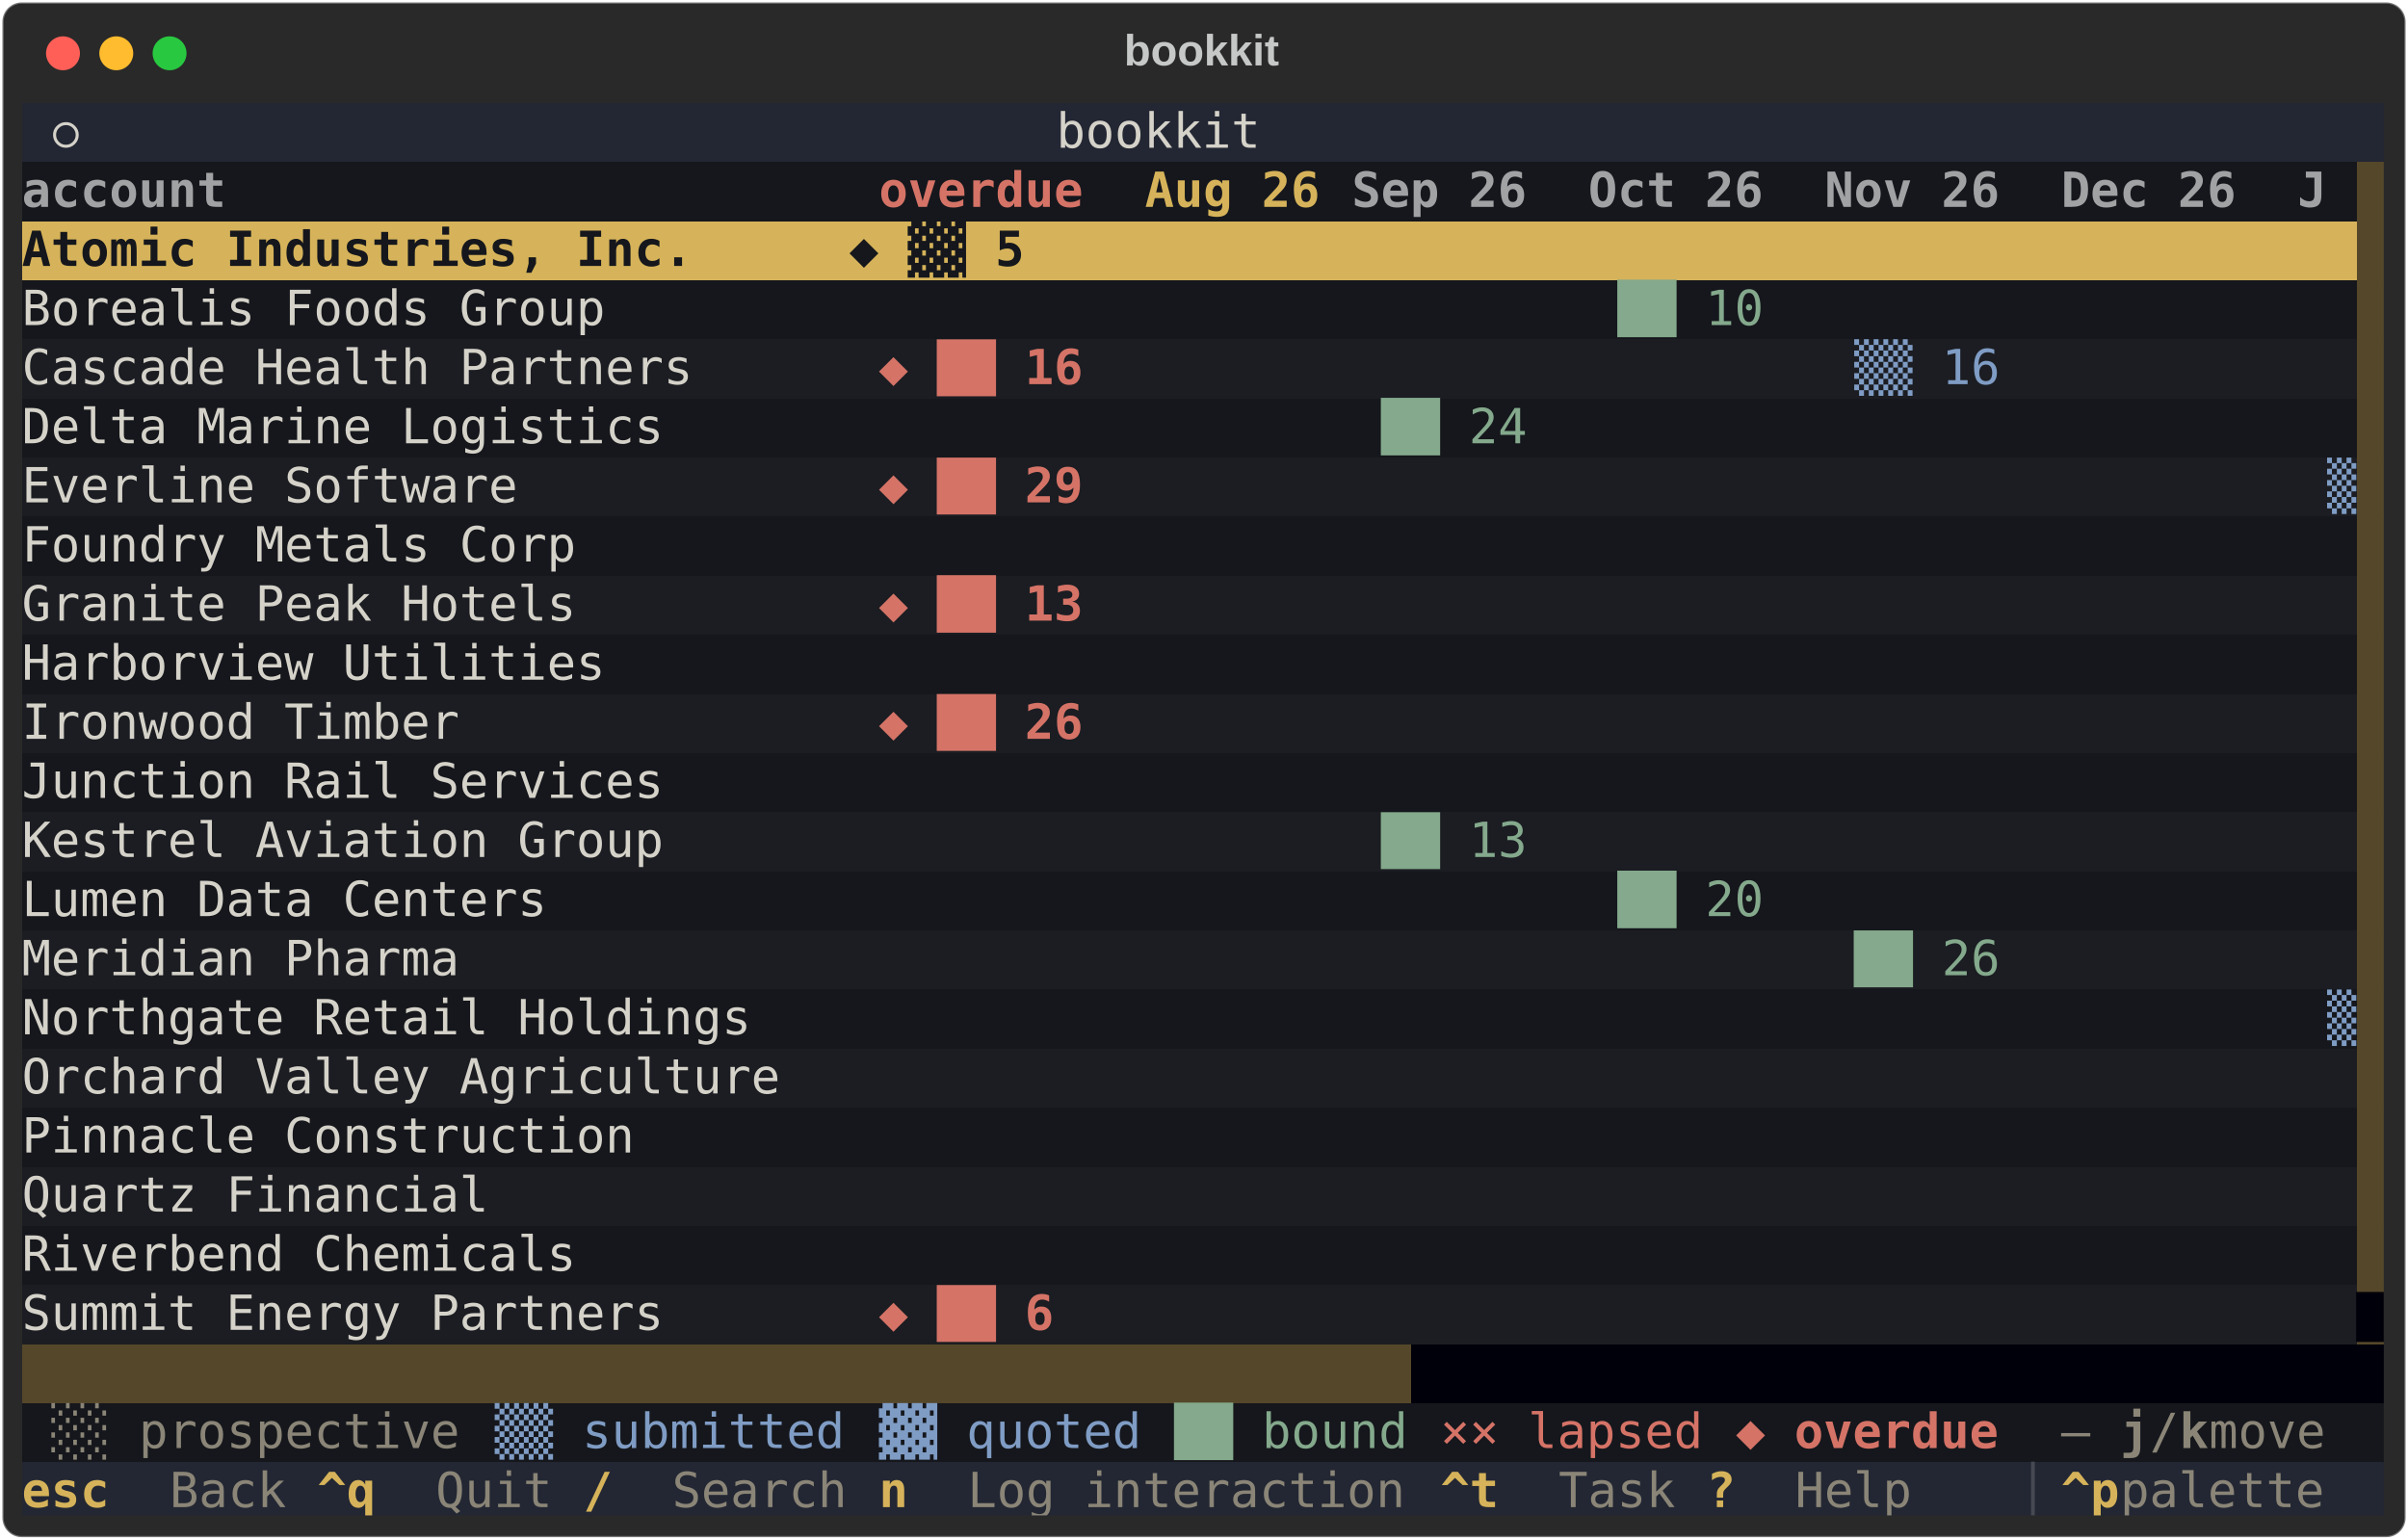
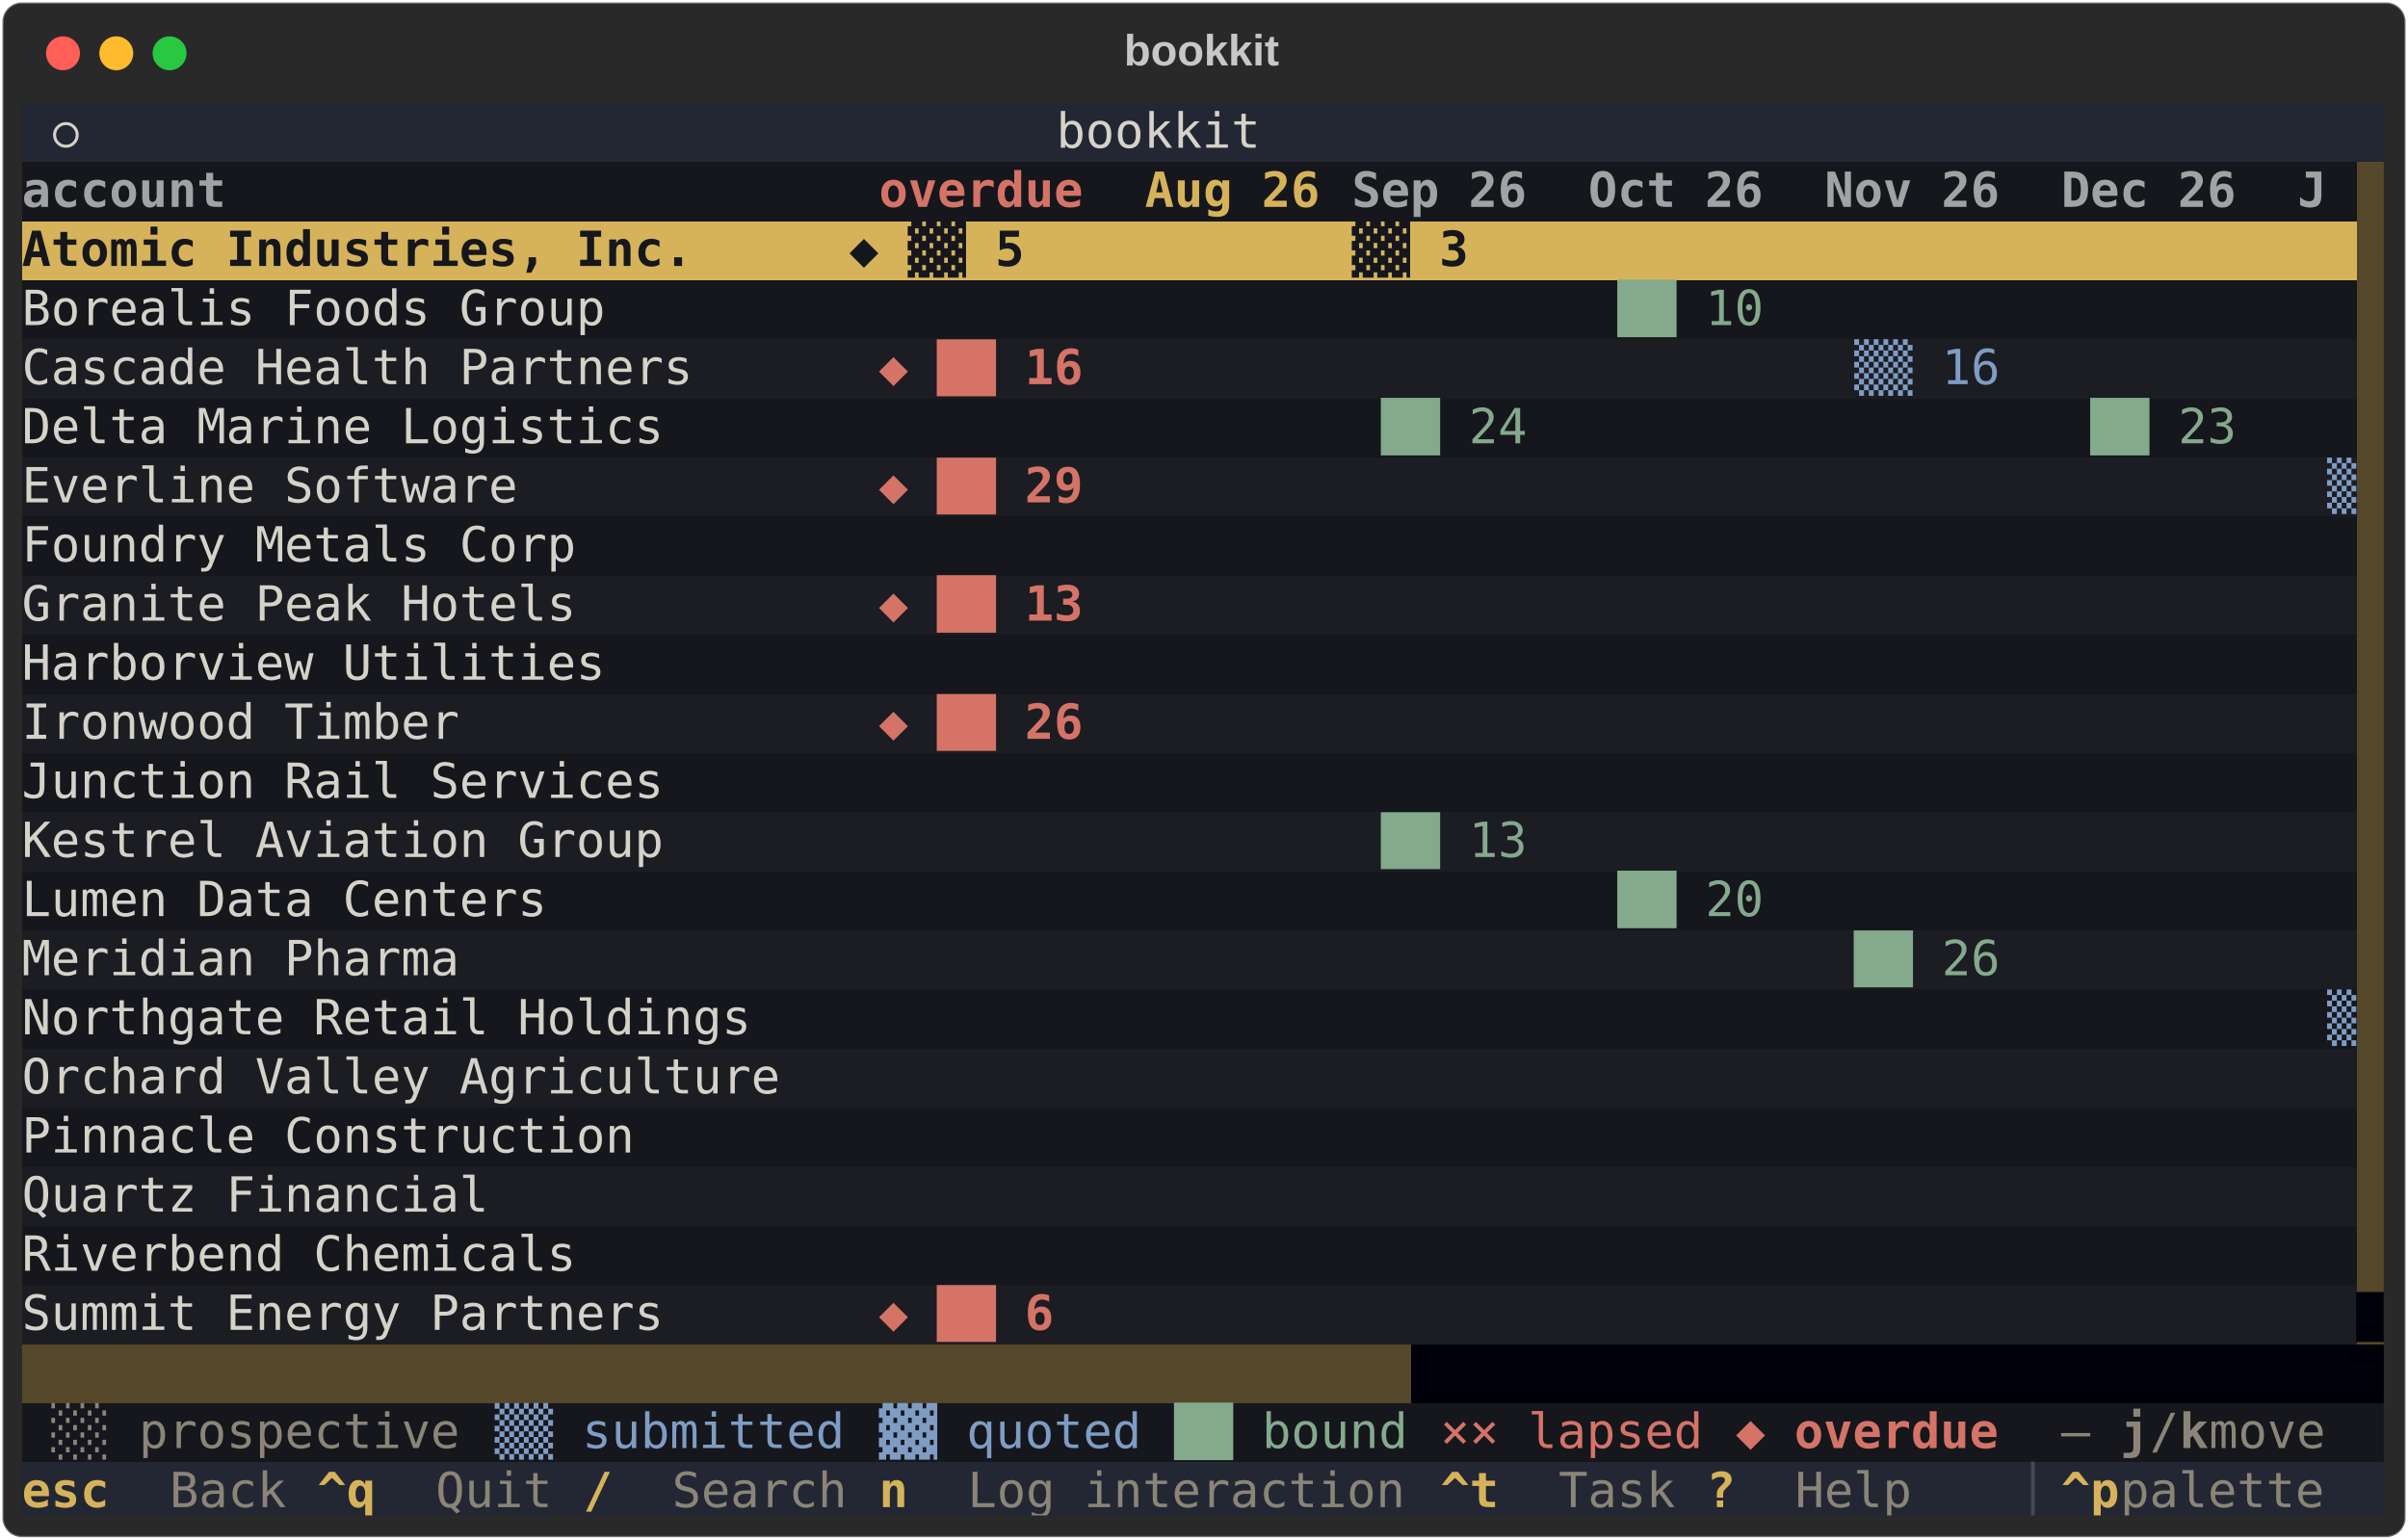
<svg xmlns="http://www.w3.org/2000/svg" class="rich-terminal" viewBox="0 0 994 635.6">
  <style>

    @font-face {
        font-family: "Fira Code";
        src: local("FiraCode-Regular"),
                url("https://cdnjs.cloudflare.com/ajax/libs/firacode/6.2.0/woff2/FiraCode-Regular.woff2") format("woff2"),
                url("https://cdnjs.cloudflare.com/ajax/libs/firacode/6.2.0/woff/FiraCode-Regular.woff") format("woff");
        font-style: normal;
        font-weight: 400;
    }
    @font-face {
        font-family: "Fira Code";
        src: local("FiraCode-Bold"),
                url("https://cdnjs.cloudflare.com/ajax/libs/firacode/6.2.0/woff2/FiraCode-Bold.woff2") format("woff2"),
                url("https://cdnjs.cloudflare.com/ajax/libs/firacode/6.2.0/woff/FiraCode-Bold.woff") format("woff");
        font-style: bold;
        font-weight: 700;
    }

    .terminal-matrix {
        font-family: Fira Code, monospace;
        font-size: 20px;
        line-height: 24.4px;
        font-variant-east-asian: full-width;
    }

    .terminal-title {
        font-size: 18px;
        font-weight: bold;
        font-family: arial;
    }

    .terminal-r1 { fill: #c5c8c6 }
.terminal-r2 { fill: #d5d2c9 }
.terminal-r3 { fill: #a1a2a4;font-weight: bold }
.terminal-r4 { fill: #d57367;font-weight: bold }
.terminal-r5 { fill: #d6b35a;font-weight: bold }
.terminal-r6 { fill: #15171c }
.terminal-r7 { fill: #15171c;font-weight: bold }
.terminal-r8 { fill: #84a98c }
.terminal-r9 { fill: #7f9cc4 }
.terminal-r10 { fill: #00000a }
.terminal-r11 { fill: #8a8577 }
.terminal-r12 { fill: #a1a2a4 }
.terminal-r13 { fill: #d57367 }
.terminal-r14 { fill: #8a8577;font-weight: bold }
.terminal-r15 { fill: #464951 }
    </style>
  <defs>
    <clipPath id="terminal-clip-terminal">
      <rect x="0" y="0" width="975.0" height="584.6" />
    </clipPath>
    <clipPath id="terminal-line-0">
      <rect x="0" y="1.5" width="976" height="24.65" />
    </clipPath>
    <clipPath id="terminal-line-1">
      <rect x="0" y="25.9" width="976" height="24.65" />
    </clipPath>
    <clipPath id="terminal-line-2">
      <rect x="0" y="50.3" width="976" height="24.65" />
    </clipPath>
    <clipPath id="terminal-line-3">
      <rect x="0" y="74.7" width="976" height="24.65" />
    </clipPath>
    <clipPath id="terminal-line-4">
      <rect x="0" y="99.1" width="976" height="24.65" />
    </clipPath>
    <clipPath id="terminal-line-5">
      <rect x="0" y="123.5" width="976" height="24.65" />
    </clipPath>
    <clipPath id="terminal-line-6">
      <rect x="0" y="147.9" width="976" height="24.65" />
    </clipPath>
    <clipPath id="terminal-line-7">
      <rect x="0" y="172.3" width="976" height="24.65" />
    </clipPath>
    <clipPath id="terminal-line-8">
      <rect x="0" y="196.7" width="976" height="24.65" />
    </clipPath>
    <clipPath id="terminal-line-9">
      <rect x="0" y="221.1" width="976" height="24.65" />
    </clipPath>
    <clipPath id="terminal-line-10">
      <rect x="0" y="245.5" width="976" height="24.65" />
    </clipPath>
    <clipPath id="terminal-line-11">
      <rect x="0" y="269.9" width="976" height="24.65" />
    </clipPath>
    <clipPath id="terminal-line-12">
      <rect x="0" y="294.3" width="976" height="24.65" />
    </clipPath>
    <clipPath id="terminal-line-13">
      <rect x="0" y="318.7" width="976" height="24.65" />
    </clipPath>
    <clipPath id="terminal-line-14">
      <rect x="0" y="343.1" width="976" height="24.65" />
    </clipPath>
    <clipPath id="terminal-line-15">
      <rect x="0" y="367.5" width="976" height="24.65" />
    </clipPath>
    <clipPath id="terminal-line-16">
      <rect x="0" y="391.9" width="976" height="24.65" />
    </clipPath>
    <clipPath id="terminal-line-17">
      <rect x="0" y="416.3" width="976" height="24.65" />
    </clipPath>
    <clipPath id="terminal-line-18">
      <rect x="0" y="440.7" width="976" height="24.65" />
    </clipPath>
    <clipPath id="terminal-line-19">
      <rect x="0" y="465.1" width="976" height="24.65" />
    </clipPath>
    <clipPath id="terminal-line-20">
      <rect x="0" y="489.5" width="976" height="24.65" />
    </clipPath>
    <clipPath id="terminal-line-21">
      <rect x="0" y="513.9" width="976" height="24.65" />
    </clipPath>
    <clipPath id="terminal-line-22">
      <rect x="0" y="538.3" width="976" height="24.65" />
    </clipPath>
  </defs>
  <rect fill="#292929" stroke="rgba(255,255,255,0.35)" stroke-width="1" x="1" y="1" width="992" height="633.6" rx="8" />
  <text class="terminal-title" fill="#c5c8c6" text-anchor="middle" x="496" y="27">bookkit</text>
  <g transform="translate(26,22)">
    <circle cx="0" cy="0" r="7" fill="#ff5f57" />
    <circle cx="22" cy="0" r="7" fill="#febc2e" />
    <circle cx="44" cy="0" r="7" fill="#28c840" />
  </g>
  <g transform="translate(9, 41)" clip-path="url(#terminal-clip-terminal)">
    <rect fill="#232733" x="0" y="1.5" width="12.2" height="24.65" shape-rendering="crispEdges" />
    <rect fill="#232733" x="12.2" y="1.5" width="12.2" height="24.65" shape-rendering="crispEdges" />
    <rect fill="#232733" x="24.4" y="1.5" width="61" height="24.65" shape-rendering="crispEdges" />
    <rect fill="#232733" x="85.4" y="1.5" width="12.2" height="24.65" shape-rendering="crispEdges" />
    <rect fill="#232733" x="97.6" y="1.5" width="329.4" height="24.65" shape-rendering="crispEdges" />
    <rect fill="#232733" x="427" y="1.5" width="85.4" height="24.65" shape-rendering="crispEdges" />
    <rect fill="#232733" x="512.4" y="1.5" width="341.6" height="24.65" shape-rendering="crispEdges" />
    <rect fill="#232733" x="854" y="1.5" width="12.2" height="24.65" shape-rendering="crispEdges" />
    <rect fill="#232733" x="866.2" y="1.5" width="0" height="24.65" shape-rendering="crispEdges" />
    <rect fill="#232733" x="866.2" y="1.5" width="109.8" height="24.65" shape-rendering="crispEdges" />
    <rect fill="#15171c" x="0" y="25.9" width="341.6" height="24.65" shape-rendering="crispEdges" />
    <rect fill="#15171c" x="341.6" y="25.9" width="12.2" height="24.65" shape-rendering="crispEdges" />
    <rect fill="#15171c" x="353.8" y="25.9" width="85.4" height="24.65" shape-rendering="crispEdges" />
    <rect fill="#15171c" x="439.2" y="25.9" width="12.2" height="24.65" shape-rendering="crispEdges" />
    <rect fill="#15171c" x="451.4" y="25.9" width="12.2" height="24.65" shape-rendering="crispEdges" />
    <rect fill="#15171c" x="463.6" y="25.9" width="73.2" height="24.65" shape-rendering="crispEdges" />
    <rect fill="#15171c" x="536.8" y="25.9" width="12.2" height="24.65" shape-rendering="crispEdges" />
    <rect fill="#15171c" x="549" y="25.9" width="97.6" height="24.65" shape-rendering="crispEdges" />
    <rect fill="#15171c" x="646.6" y="25.9" width="97.6" height="24.65" shape-rendering="crispEdges" />
    <rect fill="#15171c" x="744.2" y="25.9" width="97.6" height="24.65" shape-rendering="crispEdges" />
    <rect fill="#15171c" x="841.8" y="25.9" width="97.6" height="24.65" shape-rendering="crispEdges" />
    <rect fill="#15171c" x="939.4" y="25.9" width="24.4" height="24.65" shape-rendering="crispEdges" />
    <rect fill="#55472a" x="963.8" y="25.9" width="12.2" height="24.65" shape-rendering="crispEdges" />
    <rect fill="#d6b35a" x="0" y="50.3" width="341.6" height="24.65" shape-rendering="crispEdges" />
    <rect fill="#d6b35a" x="341.6" y="50.3" width="109.8" height="24.65" shape-rendering="crispEdges" />
    <rect fill="#d6b35a" x="451.4" y="50.3" width="97.6" height="24.65" shape-rendering="crispEdges" />
    <rect fill="#d6b35a" x="549" y="50.3" width="97.6" height="24.65" shape-rendering="crispEdges" />
    <rect fill="#d6b35a" x="646.6" y="50.3" width="97.6" height="24.65" shape-rendering="crispEdges" />
    <rect fill="#d6b35a" x="744.2" y="50.3" width="97.6" height="24.65" shape-rendering="crispEdges" />
    <rect fill="#d6b35a" x="841.8" y="50.3" width="97.6" height="24.65" shape-rendering="crispEdges" />
    <rect fill="#d6b35a" x="939.4" y="50.3" width="24.4" height="24.65" shape-rendering="crispEdges" />
    <rect fill="#55472a" x="963.8" y="50.3" width="12.2" height="24.65" shape-rendering="crispEdges" />
    <rect fill="#15171c" x="0" y="74.7" width="341.6" height="24.65" shape-rendering="crispEdges" />
    <rect fill="#15171c" x="341.6" y="74.7" width="109.8" height="24.65" shape-rendering="crispEdges" />
    <rect fill="#15171c" x="451.4" y="74.7" width="97.6" height="24.65" shape-rendering="crispEdges" />
    <rect fill="#15171c" x="549" y="74.7" width="97.6" height="24.65" shape-rendering="crispEdges" />
    <rect fill="#15171c" x="646.6" y="74.7" width="12.2" height="24.65" shape-rendering="crispEdges" />
    <rect fill="#15171c" x="658.8" y="74.7" width="61" height="24.65" shape-rendering="crispEdges" />
    <rect fill="#15171c" x="719.8" y="74.7" width="24.4" height="24.65" shape-rendering="crispEdges" />
    <rect fill="#15171c" x="744.2" y="74.7" width="97.6" height="24.65" shape-rendering="crispEdges" />
    <rect fill="#15171c" x="841.8" y="74.7" width="97.6" height="24.65" shape-rendering="crispEdges" />
    <rect fill="#15171c" x="939.4" y="74.7" width="24.4" height="24.65" shape-rendering="crispEdges" />
    <rect fill="#55472a" x="963.8" y="74.7" width="12.2" height="24.65" shape-rendering="crispEdges" />
    <rect fill="#1b1d22" x="0" y="99.1" width="341.6" height="24.65" shape-rendering="crispEdges" />
    <rect fill="#1b1d22" x="341.6" y="99.1" width="12.2" height="24.65" shape-rendering="crispEdges" />
    <rect fill="#1b1d22" x="353.8" y="99.1" width="85.4" height="24.65" shape-rendering="crispEdges" />
    <rect fill="#1b1d22" x="439.2" y="99.1" width="12.2" height="24.65" shape-rendering="crispEdges" />
    <rect fill="#1b1d22" x="451.4" y="99.1" width="97.6" height="24.65" shape-rendering="crispEdges" />
    <rect fill="#1b1d22" x="549" y="99.1" width="97.6" height="24.65" shape-rendering="crispEdges" />
    <rect fill="#1b1d22" x="646.6" y="99.1" width="97.6" height="24.65" shape-rendering="crispEdges" />
    <rect fill="#1b1d22" x="744.2" y="99.1" width="12.2" height="24.65" shape-rendering="crispEdges" />
    <rect fill="#1b1d22" x="756.4" y="99.1" width="61" height="24.65" shape-rendering="crispEdges" />
    <rect fill="#1b1d22" x="817.4" y="99.1" width="24.4" height="24.65" shape-rendering="crispEdges" />
    <rect fill="#1b1d22" x="841.8" y="99.1" width="97.6" height="24.65" shape-rendering="crispEdges" />
    <rect fill="#1b1d22" x="939.4" y="99.1" width="24.4" height="24.65" shape-rendering="crispEdges" />
    <rect fill="#55472a" x="963.8" y="99.1" width="12.2" height="24.65" shape-rendering="crispEdges" />
    <rect fill="#15171c" x="0" y="123.5" width="341.6" height="24.65" shape-rendering="crispEdges" />
    <rect fill="#15171c" x="341.6" y="123.5" width="109.8" height="24.65" shape-rendering="crispEdges" />
    <rect fill="#15171c" x="451.4" y="123.5" width="97.6" height="24.65" shape-rendering="crispEdges" />
    <rect fill="#15171c" x="549" y="123.5" width="12.2" height="24.65" shape-rendering="crispEdges" />
    <rect fill="#15171c" x="561.2" y="123.5" width="61" height="24.65" shape-rendering="crispEdges" />
    <rect fill="#15171c" x="622.2" y="123.5" width="24.4" height="24.65" shape-rendering="crispEdges" />
    <rect fill="#15171c" x="646.6" y="123.5" width="97.6" height="24.65" shape-rendering="crispEdges" />
    <rect fill="#15171c" x="744.2" y="123.5" width="97.6" height="24.65" shape-rendering="crispEdges" />
-     <rect fill="#15171c" x="841.8" y="123.5" width="97.6" height="24.65" shape-rendering="crispEdges" />
+     <rect fill="#15171c" x="841.8" y="123.5" width="12.2" height="24.65" shape-rendering="crispEdges" />
+     <rect fill="#15171c" x="854" y="123.5" width="61" height="24.65" shape-rendering="crispEdges" />
+     <rect fill="#15171c" x="915" y="123.5" width="24.4" height="24.65" shape-rendering="crispEdges" />
    <rect fill="#15171c" x="939.4" y="123.5" width="24.4" height="24.65" shape-rendering="crispEdges" />
    <rect fill="#55472a" x="963.8" y="123.5" width="12.2" height="24.65" shape-rendering="crispEdges" />
    <rect fill="#1b1d22" x="0" y="147.9" width="341.6" height="24.65" shape-rendering="crispEdges" />
    <rect fill="#1b1d22" x="341.6" y="147.9" width="12.2" height="24.65" shape-rendering="crispEdges" />
    <rect fill="#1b1d22" x="353.8" y="147.9" width="85.4" height="24.65" shape-rendering="crispEdges" />
    <rect fill="#1b1d22" x="439.2" y="147.9" width="12.2" height="24.65" shape-rendering="crispEdges" />
    <rect fill="#1b1d22" x="451.4" y="147.9" width="97.6" height="24.65" shape-rendering="crispEdges" />
    <rect fill="#1b1d22" x="549" y="147.9" width="97.6" height="24.65" shape-rendering="crispEdges" />
    <rect fill="#1b1d22" x="646.6" y="147.9" width="97.6" height="24.65" shape-rendering="crispEdges" />
    <rect fill="#1b1d22" x="744.2" y="147.9" width="97.6" height="24.65" shape-rendering="crispEdges" />
    <rect fill="#1b1d22" x="841.8" y="147.9" width="97.6" height="24.65" shape-rendering="crispEdges" />
    <rect fill="#1b1d22" x="939.4" y="147.9" width="12.2" height="24.65" shape-rendering="crispEdges" />
    <rect fill="#1b1d22" x="951.6" y="147.9" width="12.2" height="24.65" shape-rendering="crispEdges" />
    <rect fill="#55472a" x="963.8" y="147.9" width="12.2" height="24.65" shape-rendering="crispEdges" />
    <rect fill="#15171c" x="0" y="172.3" width="341.6" height="24.65" shape-rendering="crispEdges" />
    <rect fill="#15171c" x="341.6" y="172.3" width="109.8" height="24.65" shape-rendering="crispEdges" />
    <rect fill="#15171c" x="451.4" y="172.3" width="97.6" height="24.65" shape-rendering="crispEdges" />
    <rect fill="#15171c" x="549" y="172.3" width="97.6" height="24.65" shape-rendering="crispEdges" />
    <rect fill="#15171c" x="646.6" y="172.3" width="97.6" height="24.65" shape-rendering="crispEdges" />
    <rect fill="#15171c" x="744.2" y="172.3" width="97.6" height="24.65" shape-rendering="crispEdges" />
    <rect fill="#15171c" x="841.8" y="172.3" width="97.6" height="24.65" shape-rendering="crispEdges" />
    <rect fill="#15171c" x="939.4" y="172.3" width="24.4" height="24.65" shape-rendering="crispEdges" />
    <rect fill="#55472a" x="963.8" y="172.3" width="12.2" height="24.65" shape-rendering="crispEdges" />
    <rect fill="#1b1d22" x="0" y="196.7" width="341.6" height="24.65" shape-rendering="crispEdges" />
    <rect fill="#1b1d22" x="341.6" y="196.7" width="12.2" height="24.65" shape-rendering="crispEdges" />
    <rect fill="#1b1d22" x="353.8" y="196.7" width="85.4" height="24.65" shape-rendering="crispEdges" />
    <rect fill="#1b1d22" x="439.2" y="196.7" width="12.2" height="24.65" shape-rendering="crispEdges" />
    <rect fill="#1b1d22" x="451.4" y="196.7" width="97.6" height="24.65" shape-rendering="crispEdges" />
    <rect fill="#1b1d22" x="549" y="196.7" width="97.6" height="24.65" shape-rendering="crispEdges" />
    <rect fill="#1b1d22" x="646.6" y="196.7" width="97.6" height="24.65" shape-rendering="crispEdges" />
    <rect fill="#1b1d22" x="744.2" y="196.7" width="97.6" height="24.65" shape-rendering="crispEdges" />
    <rect fill="#1b1d22" x="841.8" y="196.7" width="97.6" height="24.65" shape-rendering="crispEdges" />
    <rect fill="#1b1d22" x="939.4" y="196.7" width="24.4" height="24.65" shape-rendering="crispEdges" />
    <rect fill="#55472a" x="963.8" y="196.7" width="12.2" height="24.65" shape-rendering="crispEdges" />
    <rect fill="#15171c" x="0" y="221.1" width="341.6" height="24.65" shape-rendering="crispEdges" />
    <rect fill="#15171c" x="341.6" y="221.1" width="109.8" height="24.65" shape-rendering="crispEdges" />
    <rect fill="#15171c" x="451.4" y="221.1" width="97.6" height="24.65" shape-rendering="crispEdges" />
    <rect fill="#15171c" x="549" y="221.1" width="97.6" height="24.65" shape-rendering="crispEdges" />
    <rect fill="#15171c" x="646.6" y="221.1" width="97.6" height="24.65" shape-rendering="crispEdges" />
    <rect fill="#15171c" x="744.2" y="221.1" width="97.6" height="24.65" shape-rendering="crispEdges" />
    <rect fill="#15171c" x="841.8" y="221.1" width="97.6" height="24.65" shape-rendering="crispEdges" />
    <rect fill="#15171c" x="939.4" y="221.1" width="24.4" height="24.65" shape-rendering="crispEdges" />
    <rect fill="#55472a" x="963.8" y="221.1" width="12.2" height="24.65" shape-rendering="crispEdges" />
    <rect fill="#1b1d22" x="0" y="245.5" width="341.6" height="24.65" shape-rendering="crispEdges" />
    <rect fill="#1b1d22" x="341.6" y="245.5" width="12.2" height="24.65" shape-rendering="crispEdges" />
    <rect fill="#1b1d22" x="353.8" y="245.5" width="85.4" height="24.65" shape-rendering="crispEdges" />
    <rect fill="#1b1d22" x="439.2" y="245.5" width="12.2" height="24.65" shape-rendering="crispEdges" />
    <rect fill="#1b1d22" x="451.4" y="245.5" width="97.6" height="24.65" shape-rendering="crispEdges" />
    <rect fill="#1b1d22" x="549" y="245.5" width="97.6" height="24.65" shape-rendering="crispEdges" />
    <rect fill="#1b1d22" x="646.6" y="245.5" width="97.6" height="24.65" shape-rendering="crispEdges" />
    <rect fill="#1b1d22" x="744.2" y="245.5" width="97.6" height="24.65" shape-rendering="crispEdges" />
    <rect fill="#1b1d22" x="841.8" y="245.5" width="97.6" height="24.65" shape-rendering="crispEdges" />
    <rect fill="#1b1d22" x="939.4" y="245.5" width="24.4" height="24.65" shape-rendering="crispEdges" />
    <rect fill="#55472a" x="963.8" y="245.5" width="12.2" height="24.65" shape-rendering="crispEdges" />
    <rect fill="#15171c" x="0" y="269.9" width="341.6" height="24.65" shape-rendering="crispEdges" />
    <rect fill="#15171c" x="341.6" y="269.9" width="109.8" height="24.65" shape-rendering="crispEdges" />
    <rect fill="#15171c" x="451.4" y="269.9" width="97.6" height="24.65" shape-rendering="crispEdges" />
    <rect fill="#15171c" x="549" y="269.9" width="97.6" height="24.65" shape-rendering="crispEdges" />
    <rect fill="#15171c" x="646.6" y="269.9" width="97.6" height="24.65" shape-rendering="crispEdges" />
    <rect fill="#15171c" x="744.2" y="269.9" width="97.6" height="24.65" shape-rendering="crispEdges" />
    <rect fill="#15171c" x="841.8" y="269.9" width="97.6" height="24.65" shape-rendering="crispEdges" />
    <rect fill="#15171c" x="939.4" y="269.9" width="24.4" height="24.65" shape-rendering="crispEdges" />
    <rect fill="#55472a" x="963.8" y="269.9" width="12.2" height="24.65" shape-rendering="crispEdges" />
    <rect fill="#1b1d22" x="0" y="294.3" width="341.6" height="24.65" shape-rendering="crispEdges" />
    <rect fill="#1b1d22" x="341.6" y="294.3" width="109.8" height="24.65" shape-rendering="crispEdges" />
    <rect fill="#1b1d22" x="451.4" y="294.3" width="97.6" height="24.65" shape-rendering="crispEdges" />
    <rect fill="#1b1d22" x="549" y="294.3" width="12.2" height="24.65" shape-rendering="crispEdges" />
    <rect fill="#1b1d22" x="561.2" y="294.3" width="61" height="24.65" shape-rendering="crispEdges" />
    <rect fill="#1b1d22" x="622.2" y="294.3" width="24.4" height="24.65" shape-rendering="crispEdges" />
    <rect fill="#1b1d22" x="646.6" y="294.3" width="97.6" height="24.65" shape-rendering="crispEdges" />
    <rect fill="#1b1d22" x="744.2" y="294.3" width="97.6" height="24.65" shape-rendering="crispEdges" />
    <rect fill="#1b1d22" x="841.8" y="294.3" width="97.6" height="24.65" shape-rendering="crispEdges" />
    <rect fill="#1b1d22" x="939.4" y="294.3" width="24.4" height="24.65" shape-rendering="crispEdges" />
    <rect fill="#55472a" x="963.8" y="294.3" width="12.2" height="24.65" shape-rendering="crispEdges" />
    <rect fill="#15171c" x="0" y="318.7" width="341.6" height="24.65" shape-rendering="crispEdges" />
    <rect fill="#15171c" x="341.6" y="318.7" width="109.8" height="24.65" shape-rendering="crispEdges" />
    <rect fill="#15171c" x="451.4" y="318.7" width="97.6" height="24.65" shape-rendering="crispEdges" />
    <rect fill="#15171c" x="549" y="318.7" width="97.6" height="24.65" shape-rendering="crispEdges" />
    <rect fill="#15171c" x="646.6" y="318.7" width="12.2" height="24.65" shape-rendering="crispEdges" />
    <rect fill="#15171c" x="658.8" y="318.7" width="61" height="24.65" shape-rendering="crispEdges" />
    <rect fill="#15171c" x="719.8" y="318.7" width="24.4" height="24.65" shape-rendering="crispEdges" />
    <rect fill="#15171c" x="744.2" y="318.7" width="97.6" height="24.65" shape-rendering="crispEdges" />
    <rect fill="#15171c" x="841.8" y="318.7" width="97.6" height="24.65" shape-rendering="crispEdges" />
    <rect fill="#15171c" x="939.4" y="318.7" width="24.4" height="24.65" shape-rendering="crispEdges" />
    <rect fill="#55472a" x="963.8" y="318.7" width="12.2" height="24.65" shape-rendering="crispEdges" />
    <rect fill="#1b1d22" x="0" y="343.1" width="341.6" height="24.65" shape-rendering="crispEdges" />
    <rect fill="#1b1d22" x="341.6" y="343.1" width="109.8" height="24.65" shape-rendering="crispEdges" />
    <rect fill="#1b1d22" x="451.4" y="343.1" width="97.6" height="24.65" shape-rendering="crispEdges" />
    <rect fill="#1b1d22" x="549" y="343.1" width="97.6" height="24.65" shape-rendering="crispEdges" />
    <rect fill="#1b1d22" x="646.6" y="343.1" width="97.6" height="24.65" shape-rendering="crispEdges" />
    <rect fill="#1b1d22" x="744.2" y="343.1" width="12.2" height="24.65" shape-rendering="crispEdges" />
    <rect fill="#1b1d22" x="756.4" y="343.1" width="61" height="24.65" shape-rendering="crispEdges" />
    <rect fill="#1b1d22" x="817.4" y="343.1" width="24.4" height="24.65" shape-rendering="crispEdges" />
    <rect fill="#1b1d22" x="841.8" y="343.1" width="97.6" height="24.65" shape-rendering="crispEdges" />
    <rect fill="#1b1d22" x="939.4" y="343.1" width="24.4" height="24.65" shape-rendering="crispEdges" />
    <rect fill="#55472a" x="963.8" y="343.1" width="12.2" height="24.65" shape-rendering="crispEdges" />
    <rect fill="#15171c" x="0" y="367.5" width="341.6" height="24.65" shape-rendering="crispEdges" />
    <rect fill="#15171c" x="341.6" y="367.5" width="109.8" height="24.65" shape-rendering="crispEdges" />
    <rect fill="#15171c" x="451.4" y="367.5" width="97.6" height="24.65" shape-rendering="crispEdges" />
    <rect fill="#15171c" x="549" y="367.5" width="97.6" height="24.65" shape-rendering="crispEdges" />
    <rect fill="#15171c" x="646.6" y="367.5" width="97.6" height="24.65" shape-rendering="crispEdges" />
    <rect fill="#15171c" x="744.2" y="367.5" width="97.6" height="24.65" shape-rendering="crispEdges" />
    <rect fill="#15171c" x="841.8" y="367.5" width="97.6" height="24.65" shape-rendering="crispEdges" />
    <rect fill="#15171c" x="939.4" y="367.5" width="12.2" height="24.65" shape-rendering="crispEdges" />
    <rect fill="#15171c" x="951.6" y="367.5" width="12.2" height="24.65" shape-rendering="crispEdges" />
    <rect fill="#55472a" x="963.8" y="367.5" width="12.2" height="24.65" shape-rendering="crispEdges" />
    <rect fill="#1b1d22" x="0" y="391.9" width="341.6" height="24.65" shape-rendering="crispEdges" />
    <rect fill="#1b1d22" x="341.6" y="391.9" width="109.8" height="24.65" shape-rendering="crispEdges" />
    <rect fill="#1b1d22" x="451.4" y="391.9" width="97.6" height="24.65" shape-rendering="crispEdges" />
    <rect fill="#1b1d22" x="549" y="391.9" width="97.6" height="24.65" shape-rendering="crispEdges" />
    <rect fill="#1b1d22" x="646.6" y="391.9" width="97.6" height="24.65" shape-rendering="crispEdges" />
    <rect fill="#1b1d22" x="744.2" y="391.9" width="97.6" height="24.65" shape-rendering="crispEdges" />
    <rect fill="#1b1d22" x="841.8" y="391.9" width="97.6" height="24.65" shape-rendering="crispEdges" />
    <rect fill="#1b1d22" x="939.4" y="391.9" width="24.4" height="24.65" shape-rendering="crispEdges" />
    <rect fill="#55472a" x="963.8" y="391.9" width="12.2" height="24.65" shape-rendering="crispEdges" />
    <rect fill="#15171c" x="0" y="416.3" width="341.6" height="24.65" shape-rendering="crispEdges" />
    <rect fill="#15171c" x="341.6" y="416.3" width="109.8" height="24.65" shape-rendering="crispEdges" />
    <rect fill="#15171c" x="451.4" y="416.3" width="97.6" height="24.65" shape-rendering="crispEdges" />
    <rect fill="#15171c" x="549" y="416.3" width="97.6" height="24.65" shape-rendering="crispEdges" />
    <rect fill="#15171c" x="646.6" y="416.3" width="97.6" height="24.65" shape-rendering="crispEdges" />
    <rect fill="#15171c" x="744.2" y="416.3" width="97.6" height="24.65" shape-rendering="crispEdges" />
    <rect fill="#15171c" x="841.8" y="416.3" width="97.6" height="24.65" shape-rendering="crispEdges" />
    <rect fill="#15171c" x="939.4" y="416.3" width="24.4" height="24.65" shape-rendering="crispEdges" />
    <rect fill="#55472a" x="963.8" y="416.3" width="12.2" height="24.65" shape-rendering="crispEdges" />
    <rect fill="#1b1d22" x="0" y="440.7" width="341.6" height="24.65" shape-rendering="crispEdges" />
    <rect fill="#1b1d22" x="341.6" y="440.7" width="109.8" height="24.65" shape-rendering="crispEdges" />
    <rect fill="#1b1d22" x="451.4" y="440.7" width="97.6" height="24.65" shape-rendering="crispEdges" />
    <rect fill="#1b1d22" x="549" y="440.7" width="97.6" height="24.65" shape-rendering="crispEdges" />
    <rect fill="#1b1d22" x="646.6" y="440.7" width="97.6" height="24.65" shape-rendering="crispEdges" />
    <rect fill="#1b1d22" x="744.2" y="440.7" width="97.6" height="24.65" shape-rendering="crispEdges" />
    <rect fill="#1b1d22" x="841.8" y="440.7" width="97.6" height="24.65" shape-rendering="crispEdges" />
    <rect fill="#1b1d22" x="939.4" y="440.7" width="24.4" height="24.65" shape-rendering="crispEdges" />
    <rect fill="#55472a" x="963.8" y="440.7" width="12.2" height="24.65" shape-rendering="crispEdges" />
    <rect fill="#15171c" x="0" y="465.1" width="341.6" height="24.65" shape-rendering="crispEdges" />
    <rect fill="#15171c" x="341.6" y="465.1" width="109.8" height="24.65" shape-rendering="crispEdges" />
    <rect fill="#15171c" x="451.4" y="465.1" width="97.6" height="24.65" shape-rendering="crispEdges" />
    <rect fill="#15171c" x="549" y="465.1" width="97.6" height="24.65" shape-rendering="crispEdges" />
    <rect fill="#15171c" x="646.6" y="465.1" width="97.6" height="24.65" shape-rendering="crispEdges" />
    <rect fill="#15171c" x="744.2" y="465.1" width="97.6" height="24.65" shape-rendering="crispEdges" />
    <rect fill="#15171c" x="841.8" y="465.1" width="97.6" height="24.65" shape-rendering="crispEdges" />
    <rect fill="#15171c" x="939.4" y="465.1" width="24.4" height="24.65" shape-rendering="crispEdges" />
    <rect fill="#55472a" x="963.8" y="465.1" width="12.2" height="24.65" shape-rendering="crispEdges" />
    <rect fill="#1b1d22" x="0" y="489.5" width="341.6" height="24.65" shape-rendering="crispEdges" />
    <rect fill="#1b1d22" x="341.6" y="489.5" width="12.2" height="24.65" shape-rendering="crispEdges" />
    <rect fill="#1b1d22" x="353.8" y="489.5" width="73.2" height="24.65" shape-rendering="crispEdges" />
    <rect fill="#1b1d22" x="427" y="489.5" width="24.4" height="24.65" shape-rendering="crispEdges" />
    <rect fill="#1b1d22" x="451.4" y="489.5" width="97.6" height="24.65" shape-rendering="crispEdges" />
    <rect fill="#1b1d22" x="549" y="489.5" width="97.6" height="24.65" shape-rendering="crispEdges" />
    <rect fill="#1b1d22" x="646.6" y="489.5" width="97.6" height="24.65" shape-rendering="crispEdges" />
    <rect fill="#1b1d22" x="744.2" y="489.5" width="97.6" height="24.65" shape-rendering="crispEdges" />
    <rect fill="#1b1d22" x="841.8" y="489.5" width="97.6" height="24.65" shape-rendering="crispEdges" />
    <rect fill="#1b1d22" x="939.4" y="489.5" width="24.4" height="24.65" shape-rendering="crispEdges" />
    <rect fill="#55472a" x="963.8" y="489.5" width="12.2" height="24.65" shape-rendering="crispEdges" />
    <rect fill="#55472a" x="0" y="513.9" width="573.4" height="24.65" shape-rendering="crispEdges" />
    <rect fill="#00000a" x="573.4" y="513.9" width="390.4" height="24.65" shape-rendering="crispEdges" />
    <rect fill="#00000a" x="963.8" y="513.9" width="12.2" height="24.65" shape-rendering="crispEdges" />
    <rect fill="#15171c" x="0" y="538.3" width="12.2" height="24.65" shape-rendering="crispEdges" />
    <rect fill="#15171c" x="12.2" y="538.3" width="170.8" height="24.65" shape-rendering="crispEdges" />
    <rect fill="#15171c" x="183" y="538.3" width="12.2" height="24.65" shape-rendering="crispEdges" />
    <rect fill="#15171c" x="195.2" y="538.3" width="146.4" height="24.65" shape-rendering="crispEdges" />
    <rect fill="#15171c" x="341.6" y="538.3" width="12.2" height="24.65" shape-rendering="crispEdges" />
    <rect fill="#15171c" x="353.8" y="538.3" width="109.8" height="24.65" shape-rendering="crispEdges" />
    <rect fill="#15171c" x="463.6" y="538.3" width="12.2" height="24.65" shape-rendering="crispEdges" />
    <rect fill="#15171c" x="475.8" y="538.3" width="97.6" height="24.65" shape-rendering="crispEdges" />
    <rect fill="#15171c" x="573.4" y="538.3" width="12.2" height="24.65" shape-rendering="crispEdges" />
    <rect fill="#15171c" x="585.6" y="538.3" width="109.8" height="24.65" shape-rendering="crispEdges" />
    <rect fill="#15171c" x="695.4" y="538.3" width="12.2" height="24.65" shape-rendering="crispEdges" />
    <rect fill="#15171c" x="707.6" y="538.3" width="109.8" height="24.65" shape-rendering="crispEdges" />
    <rect fill="#15171c" x="817.4" y="538.3" width="24.4" height="24.65" shape-rendering="crispEdges" />
    <rect fill="#15171c" x="841.8" y="538.3" width="24.4" height="24.65" shape-rendering="crispEdges" />
    <rect fill="#15171c" x="866.2" y="538.3" width="12.2" height="24.65" shape-rendering="crispEdges" />
    <rect fill="#15171c" x="878.4" y="538.3" width="12.2" height="24.65" shape-rendering="crispEdges" />
    <rect fill="#15171c" x="890.6" y="538.3" width="12.2" height="24.65" shape-rendering="crispEdges" />
    <rect fill="#15171c" x="902.8" y="538.3" width="61" height="24.65" shape-rendering="crispEdges" />
    <rect fill="#15171c" x="963.8" y="538.3" width="12.2" height="24.65" shape-rendering="crispEdges" />
    <rect fill="#232733" x="0" y="562.7" width="61" height="24.65" shape-rendering="crispEdges" />
    <rect fill="#232733" x="61" y="562.7" width="61" height="24.65" shape-rendering="crispEdges" />
    <rect fill="#232733" x="122" y="562.7" width="48.8" height="24.65" shape-rendering="crispEdges" />
    <rect fill="#232733" x="170.8" y="562.7" width="61" height="24.65" shape-rendering="crispEdges" />
    <rect fill="#232733" x="231.8" y="562.7" width="36.6" height="24.65" shape-rendering="crispEdges" />
    <rect fill="#232733" x="268.4" y="562.7" width="85.4" height="24.65" shape-rendering="crispEdges" />
    <rect fill="#232733" x="353.8" y="562.7" width="36.6" height="24.65" shape-rendering="crispEdges" />
    <rect fill="#232733" x="390.4" y="562.7" width="195.2" height="24.65" shape-rendering="crispEdges" />
    <rect fill="#232733" x="585.6" y="562.7" width="48.8" height="24.65" shape-rendering="crispEdges" />
    <rect fill="#232733" x="634.4" y="562.7" width="61" height="24.65" shape-rendering="crispEdges" />
    <rect fill="#232733" x="695.4" y="562.7" width="36.6" height="24.65" shape-rendering="crispEdges" />
    <rect fill="#232733" x="732" y="562.7" width="61" height="24.65" shape-rendering="crispEdges" />
    <rect fill="#232733" x="793" y="562.7" width="36.6" height="24.65" shape-rendering="crispEdges" />
    <rect fill="#232733" x="829.6" y="562.7" width="12.2" height="24.65" shape-rendering="crispEdges" />
    <rect fill="#232733" x="841.8" y="562.7" width="24.4" height="24.65" shape-rendering="crispEdges" />
    <rect fill="#232733" x="866.2" y="562.7" width="97.6" height="24.65" shape-rendering="crispEdges" />
    <rect fill="#232733" x="963.8" y="562.7" width="12.2" height="24.65" shape-rendering="crispEdges" />
    <g class="terminal-matrix">
      <text class="terminal-r2" x="12.2" y="20" textLength="12.2" clip-path="url(#terminal-line-0)">⭘</text>
      <text class="terminal-r2" x="427" y="20" textLength="85.4" clip-path="url(#terminal-line-0)">bookkit</text>
      <text class="terminal-r1" x="976" y="20" textLength="12.2" clip-path="url(#terminal-line-0)">
</text>
      <text class="terminal-r3" x="0" y="44.4" textLength="341.6" clip-path="url(#terminal-line-1)"> account                    </text>
      <text class="terminal-r4" x="353.8" y="44.4" textLength="85.4" clip-path="url(#terminal-line-1)">overdue</text>
      <text class="terminal-r5" x="463.6" y="44.4" textLength="73.2" clip-path="url(#terminal-line-1)">Aug 26</text>
      <text class="terminal-r3" x="549" y="44.4" textLength="97.6" clip-path="url(#terminal-line-1)"> Sep 26 </text>
      <text class="terminal-r3" x="646.6" y="44.4" textLength="97.6" clip-path="url(#terminal-line-1)"> Oct 26 </text>
      <text class="terminal-r3" x="744.2" y="44.4" textLength="97.6" clip-path="url(#terminal-line-1)"> Nov 26 </text>
      <text class="terminal-r3" x="841.8" y="44.4" textLength="97.6" clip-path="url(#terminal-line-1)"> Dec 26 </text>
      <text class="terminal-r3" x="939.4" y="44.4" textLength="24.4" clip-path="url(#terminal-line-1)"> J</text>
      <text class="terminal-r1" x="976" y="44.4" textLength="12.2" clip-path="url(#terminal-line-1)">
</text>
      <text class="terminal-r7" x="0" y="68.8" textLength="341.6" clip-path="url(#terminal-line-2)"> Atomic Industries, Inc.    </text>
      <text class="terminal-r7" x="341.6" y="68.8" textLength="109.8" clip-path="url(#terminal-line-2)"> ◆ ▓▓ 5  </text>
+       <text class="terminal-r7" x="549" y="68.8" textLength="97.6" clip-path="url(#terminal-line-2)"> ▓▓ 3   </text>
      <text class="terminal-r1" x="976" y="68.8" textLength="12.2" clip-path="url(#terminal-line-2)">
</text>
      <text class="terminal-r2" x="0" y="93.2" textLength="341.6" clip-path="url(#terminal-line-3)"> Borealis Foods Group       </text>
      <text class="terminal-r8" x="658.8" y="93.2" textLength="61" clip-path="url(#terminal-line-3)">██ 10</text>
      <text class="terminal-r1" x="976" y="93.2" textLength="12.2" clip-path="url(#terminal-line-3)">
</text>
      <text class="terminal-r2" x="0" y="117.6" textLength="341.6" clip-path="url(#terminal-line-4)"> Cascade Health Partners    </text>
      <text class="terminal-r4" x="353.8" y="117.6" textLength="85.4" clip-path="url(#terminal-line-4)">◆ ██ 16</text>
      <text class="terminal-r9" x="756.4" y="117.6" textLength="61" clip-path="url(#terminal-line-4)">▒▒ 16</text>
      <text class="terminal-r1" x="976" y="117.6" textLength="12.2" clip-path="url(#terminal-line-4)">
</text>
      <text class="terminal-r2" x="0" y="142" textLength="341.6" clip-path="url(#terminal-line-5)"> Delta Marine Logistics     </text>
      <text class="terminal-r8" x="561.2" y="142" textLength="61" clip-path="url(#terminal-line-5)">██ 24</text>
+       <text class="terminal-r8" x="854" y="142" textLength="61" clip-path="url(#terminal-line-5)">██ 23</text>
      <text class="terminal-r1" x="976" y="142" textLength="12.2" clip-path="url(#terminal-line-5)">
</text>
      <text class="terminal-r2" x="0" y="166.4" textLength="341.6" clip-path="url(#terminal-line-6)"> Everline Software          </text>
      <text class="terminal-r4" x="353.8" y="166.4" textLength="85.4" clip-path="url(#terminal-line-6)">◆ ██ 29</text>
      <text class="terminal-r9" x="951.6" y="166.4" textLength="12.2" clip-path="url(#terminal-line-6)">▒</text>
      <text class="terminal-r1" x="976" y="166.4" textLength="12.2" clip-path="url(#terminal-line-6)">
</text>
      <text class="terminal-r2" x="0" y="190.8" textLength="341.6" clip-path="url(#terminal-line-7)"> Foundry Metals Corp        </text>
      <text class="terminal-r1" x="976" y="190.8" textLength="12.2" clip-path="url(#terminal-line-7)">
</text>
      <text class="terminal-r2" x="0" y="215.2" textLength="341.6" clip-path="url(#terminal-line-8)"> Granite Peak Hotels        </text>
      <text class="terminal-r4" x="353.8" y="215.2" textLength="85.4" clip-path="url(#terminal-line-8)">◆ ██ 13</text>
      <text class="terminal-r1" x="976" y="215.2" textLength="12.2" clip-path="url(#terminal-line-8)">
</text>
      <text class="terminal-r2" x="0" y="239.6" textLength="341.6" clip-path="url(#terminal-line-9)"> Harborview Utilities       </text>
      <text class="terminal-r1" x="976" y="239.6" textLength="12.2" clip-path="url(#terminal-line-9)">
</text>
      <text class="terminal-r2" x="0" y="264" textLength="341.6" clip-path="url(#terminal-line-10)"> Ironwood Timber            </text>
      <text class="terminal-r4" x="353.8" y="264" textLength="85.4" clip-path="url(#terminal-line-10)">◆ ██ 26</text>
      <text class="terminal-r1" x="976" y="264" textLength="12.2" clip-path="url(#terminal-line-10)">
</text>
      <text class="terminal-r2" x="0" y="288.4" textLength="341.6" clip-path="url(#terminal-line-11)"> Junction Rail Services     </text>
      <text class="terminal-r1" x="976" y="288.4" textLength="12.2" clip-path="url(#terminal-line-11)">
</text>
      <text class="terminal-r2" x="0" y="312.8" textLength="341.6" clip-path="url(#terminal-line-12)"> Kestrel Aviation Group     </text>
      <text class="terminal-r8" x="561.2" y="312.8" textLength="61" clip-path="url(#terminal-line-12)">██ 13</text>
      <text class="terminal-r1" x="976" y="312.8" textLength="12.2" clip-path="url(#terminal-line-12)">
</text>
      <text class="terminal-r2" x="0" y="337.2" textLength="341.6" clip-path="url(#terminal-line-13)"> Lumen Data Centers         </text>
      <text class="terminal-r8" x="658.8" y="337.2" textLength="61" clip-path="url(#terminal-line-13)">██ 20</text>
      <text class="terminal-r1" x="976" y="337.2" textLength="12.2" clip-path="url(#terminal-line-13)">
</text>
      <text class="terminal-r2" x="0" y="361.6" textLength="341.6" clip-path="url(#terminal-line-14)"> Meridian Pharma            </text>
      <text class="terminal-r8" x="756.4" y="361.6" textLength="61" clip-path="url(#terminal-line-14)">██ 26</text>
      <text class="terminal-r1" x="976" y="361.6" textLength="12.2" clip-path="url(#terminal-line-14)">
</text>
      <text class="terminal-r2" x="0" y="386" textLength="341.6" clip-path="url(#terminal-line-15)"> Northgate Retail Holdings  </text>
      <text class="terminal-r9" x="951.6" y="386" textLength="12.2" clip-path="url(#terminal-line-15)">▒</text>
      <text class="terminal-r1" x="976" y="386" textLength="12.2" clip-path="url(#terminal-line-15)">
</text>
      <text class="terminal-r2" x="0" y="410.4" textLength="341.6" clip-path="url(#terminal-line-16)"> Orchard Valley Agriculture </text>
      <text class="terminal-r1" x="976" y="410.4" textLength="12.2" clip-path="url(#terminal-line-16)">
</text>
      <text class="terminal-r2" x="0" y="434.8" textLength="341.6" clip-path="url(#terminal-line-17)"> Pinnacle Construction      </text>
      <text class="terminal-r1" x="976" y="434.8" textLength="12.2" clip-path="url(#terminal-line-17)">
</text>
      <text class="terminal-r2" x="0" y="459.2" textLength="341.6" clip-path="url(#terminal-line-18)"> Quartz Financial           </text>
      <text class="terminal-r1" x="976" y="459.2" textLength="12.2" clip-path="url(#terminal-line-18)">
</text>
      <text class="terminal-r2" x="0" y="483.6" textLength="341.6" clip-path="url(#terminal-line-19)"> Riverbend Chemicals        </text>
      <text class="terminal-r1" x="976" y="483.6" textLength="12.2" clip-path="url(#terminal-line-19)">
</text>
      <text class="terminal-r2" x="0" y="508" textLength="341.6" clip-path="url(#terminal-line-20)"> Summit Energy Partners     </text>
      <text class="terminal-r4" x="353.8" y="508" textLength="73.2" clip-path="url(#terminal-line-20)">◆ ██ 6</text>
      <text class="terminal-r10" x="963.8" y="508" textLength="12.2" clip-path="url(#terminal-line-20)">▇</text>
      <text class="terminal-r1" x="976" y="508" textLength="12.2" clip-path="url(#terminal-line-20)">
</text>
      <text class="terminal-r1" x="976" y="532.4" textLength="12.2" clip-path="url(#terminal-line-21)">
</text>
      <text class="terminal-r11" x="12.2" y="556.8" textLength="170.8" clip-path="url(#terminal-line-22)">░░ prospective</text>
      <text class="terminal-r9" x="195.2" y="556.8" textLength="146.4" clip-path="url(#terminal-line-22)">▒▒ submitted</text>
      <text class="terminal-r9" x="353.8" y="556.8" textLength="109.8" clip-path="url(#terminal-line-22)">▓▓ quoted</text>
      <text class="terminal-r8" x="475.8" y="556.8" textLength="97.6" clip-path="url(#terminal-line-22)">██ bound</text>
      <text class="terminal-r13" x="585.6" y="556.8" textLength="109.8" clip-path="url(#terminal-line-22)">×× lapsed</text>
      <text class="terminal-r4" x="707.6" y="556.8" textLength="109.8" clip-path="url(#terminal-line-22)">◆ overdue</text>
      <text class="terminal-r11" x="841.8" y="556.8" textLength="24.4" clip-path="url(#terminal-line-22)">— </text>
      <text class="terminal-r14" x="866.2" y="556.8" textLength="12.2" clip-path="url(#terminal-line-22)">j</text>
      <text class="terminal-r11" x="878.4" y="556.8" textLength="12.2" clip-path="url(#terminal-line-22)">/</text>
      <text class="terminal-r14" x="890.6" y="556.8" textLength="12.2" clip-path="url(#terminal-line-22)">k</text>
      <text class="terminal-r11" x="902.8" y="556.8" textLength="61" clip-path="url(#terminal-line-22)"> move</text>
      <text class="terminal-r1" x="976" y="556.8" textLength="12.2" clip-path="url(#terminal-line-22)">
</text>
      <text class="terminal-r5" x="0" y="581.2" textLength="61" clip-path="url(#terminal-line-23)"> esc </text>
      <text class="terminal-r11" x="61" y="581.2" textLength="61" clip-path="url(#terminal-line-23)">Back </text>
      <text class="terminal-r5" x="122" y="581.2" textLength="48.8" clip-path="url(#terminal-line-23)"> ^q </text>
      <text class="terminal-r11" x="170.8" y="581.2" textLength="61" clip-path="url(#terminal-line-23)">Quit </text>
      <text class="terminal-r5" x="231.8" y="581.2" textLength="36.6" clip-path="url(#terminal-line-23)"> / </text>
      <text class="terminal-r11" x="268.4" y="581.2" textLength="85.4" clip-path="url(#terminal-line-23)">Search </text>
      <text class="terminal-r5" x="353.8" y="581.2" textLength="36.6" clip-path="url(#terminal-line-23)"> n </text>
      <text class="terminal-r11" x="390.4" y="581.2" textLength="195.2" clip-path="url(#terminal-line-23)">Log interaction </text>
      <text class="terminal-r5" x="585.6" y="581.2" textLength="48.8" clip-path="url(#terminal-line-23)"> ^t </text>
      <text class="terminal-r11" x="634.4" y="581.2" textLength="61" clip-path="url(#terminal-line-23)">Task </text>
      <text class="terminal-r5" x="695.4" y="581.2" textLength="36.6" clip-path="url(#terminal-line-23)"> ? </text>
      <text class="terminal-r11" x="732" y="581.2" textLength="61" clip-path="url(#terminal-line-23)">Help </text>
      <text class="terminal-r15" x="829.6" y="581.2" textLength="12.2" clip-path="url(#terminal-line-23)">▏</text>
      <text class="terminal-r5" x="841.8" y="581.2" textLength="24.4" clip-path="url(#terminal-line-23)">^p</text>
      <text class="terminal-r11" x="866.2" y="581.2" textLength="97.6" clip-path="url(#terminal-line-23)"> palette</text>
    </g>
  </g>
</svg>
